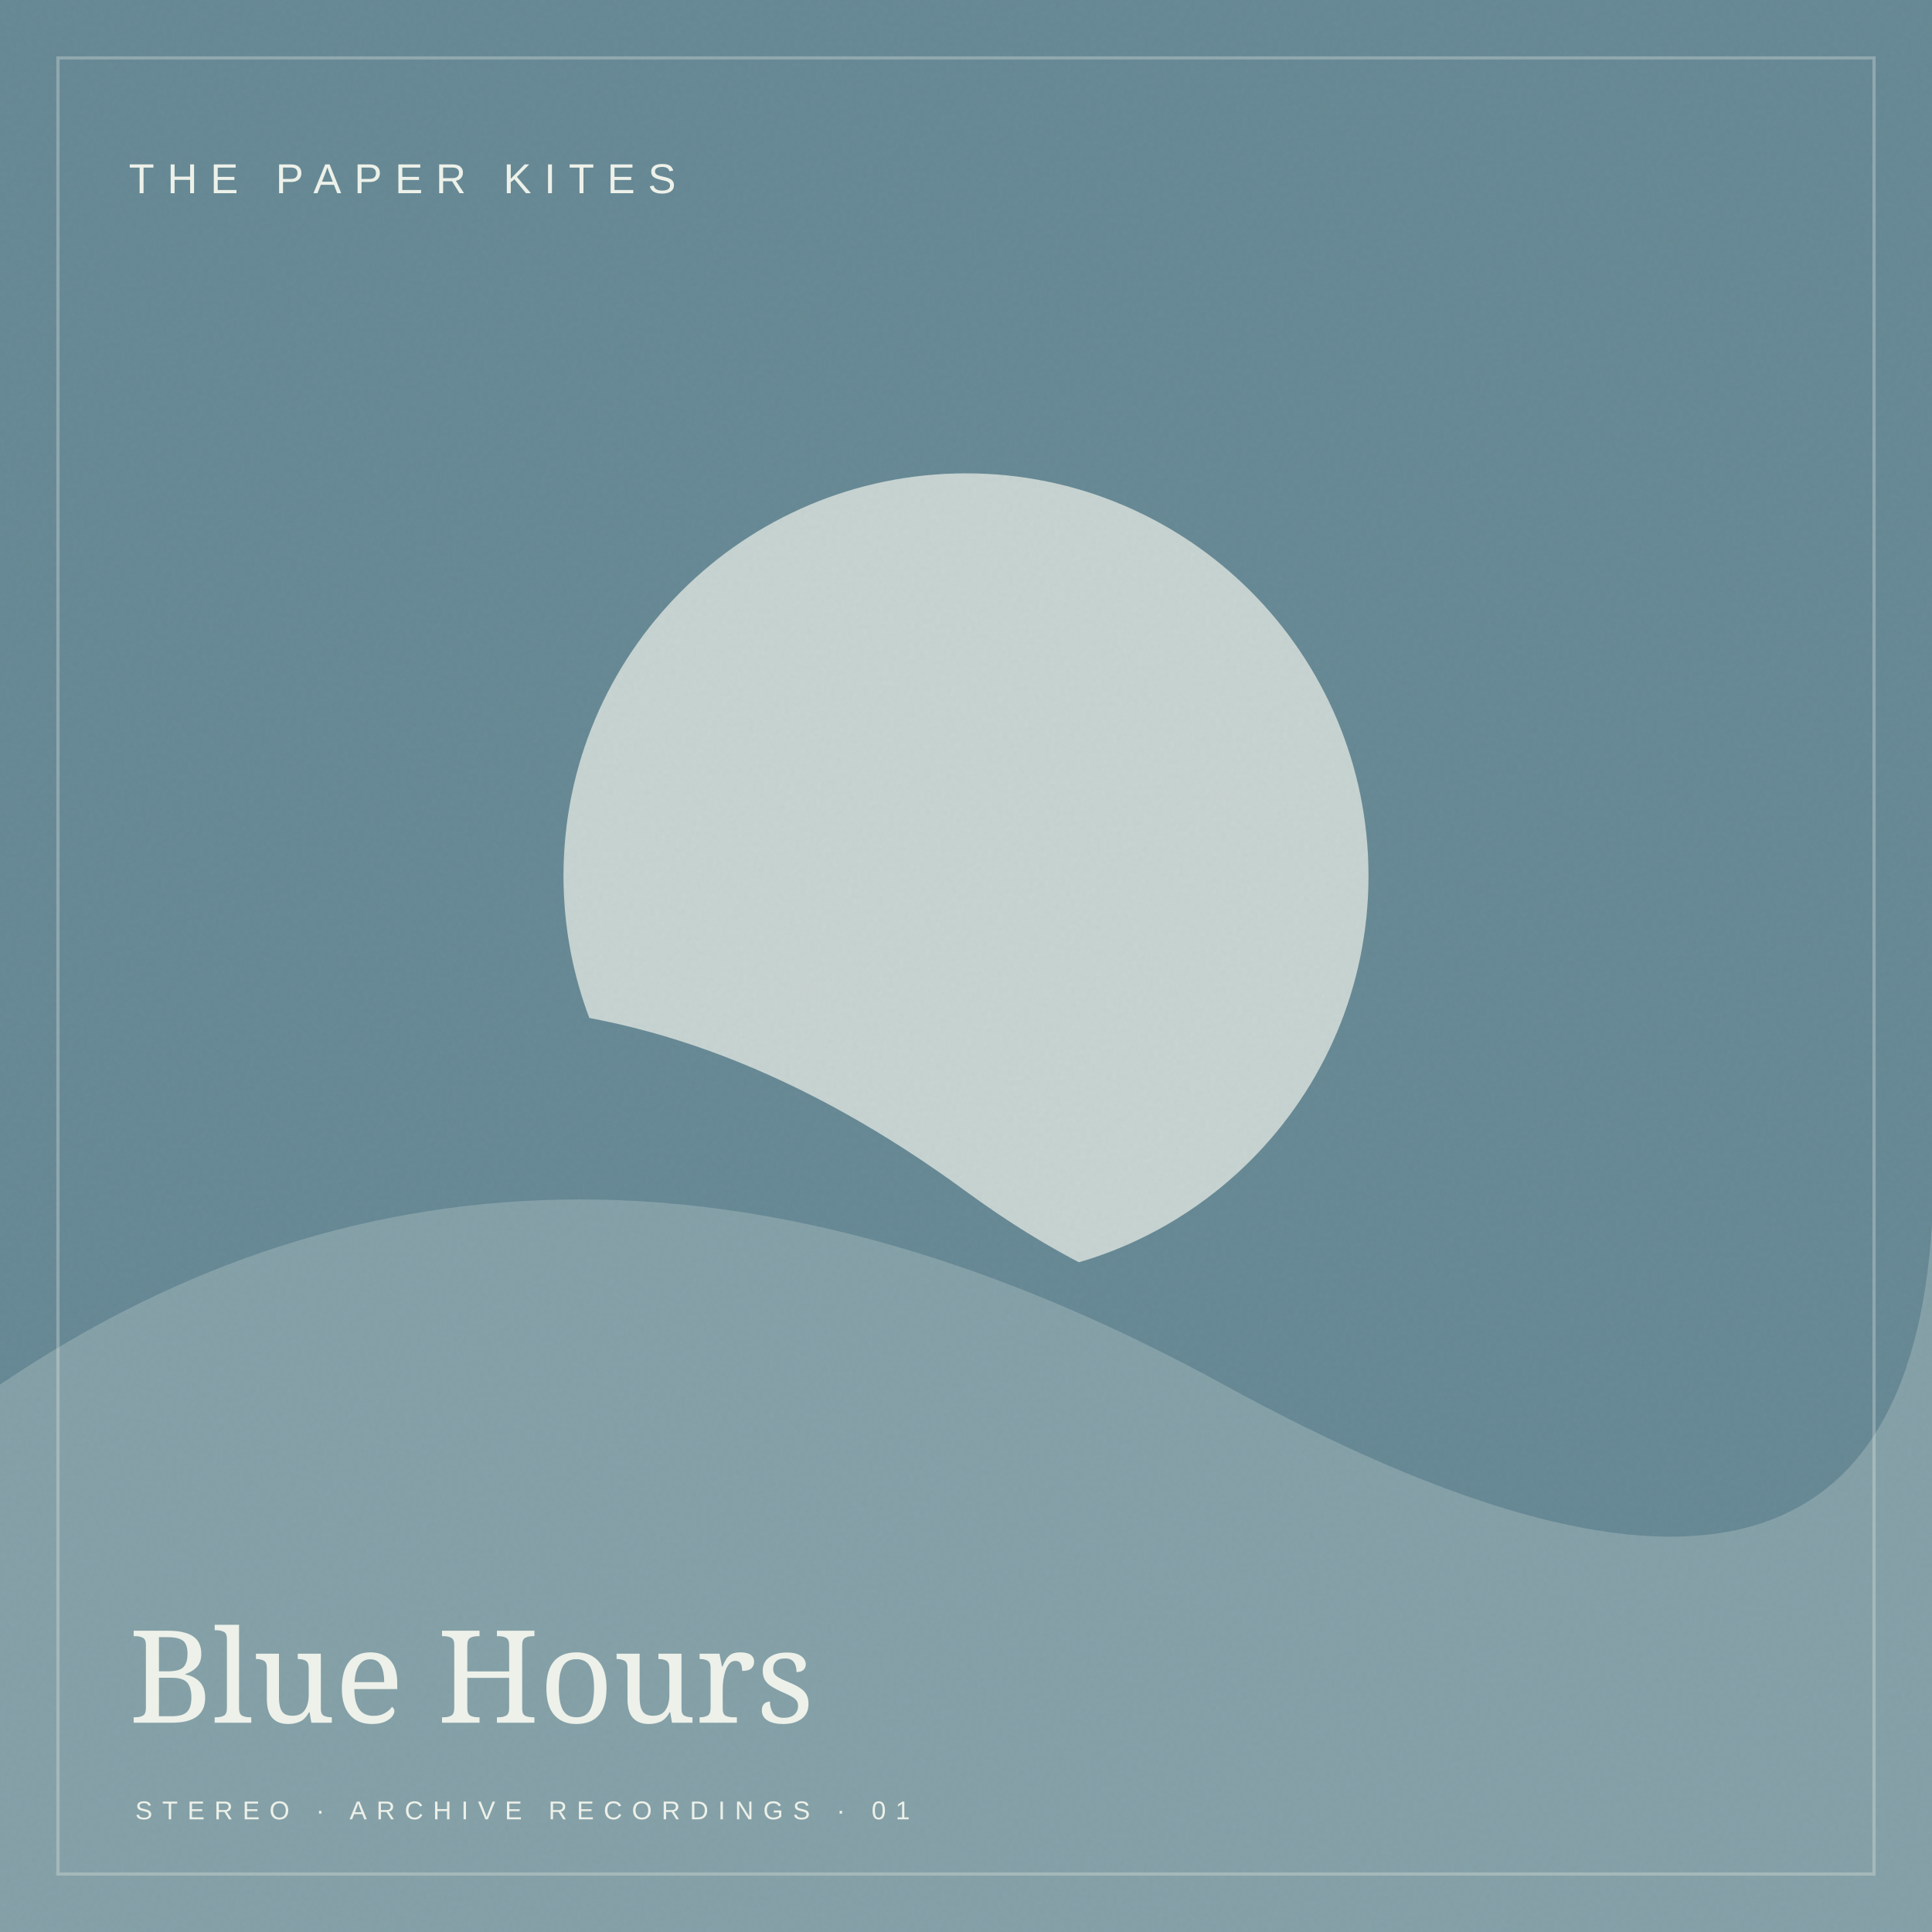
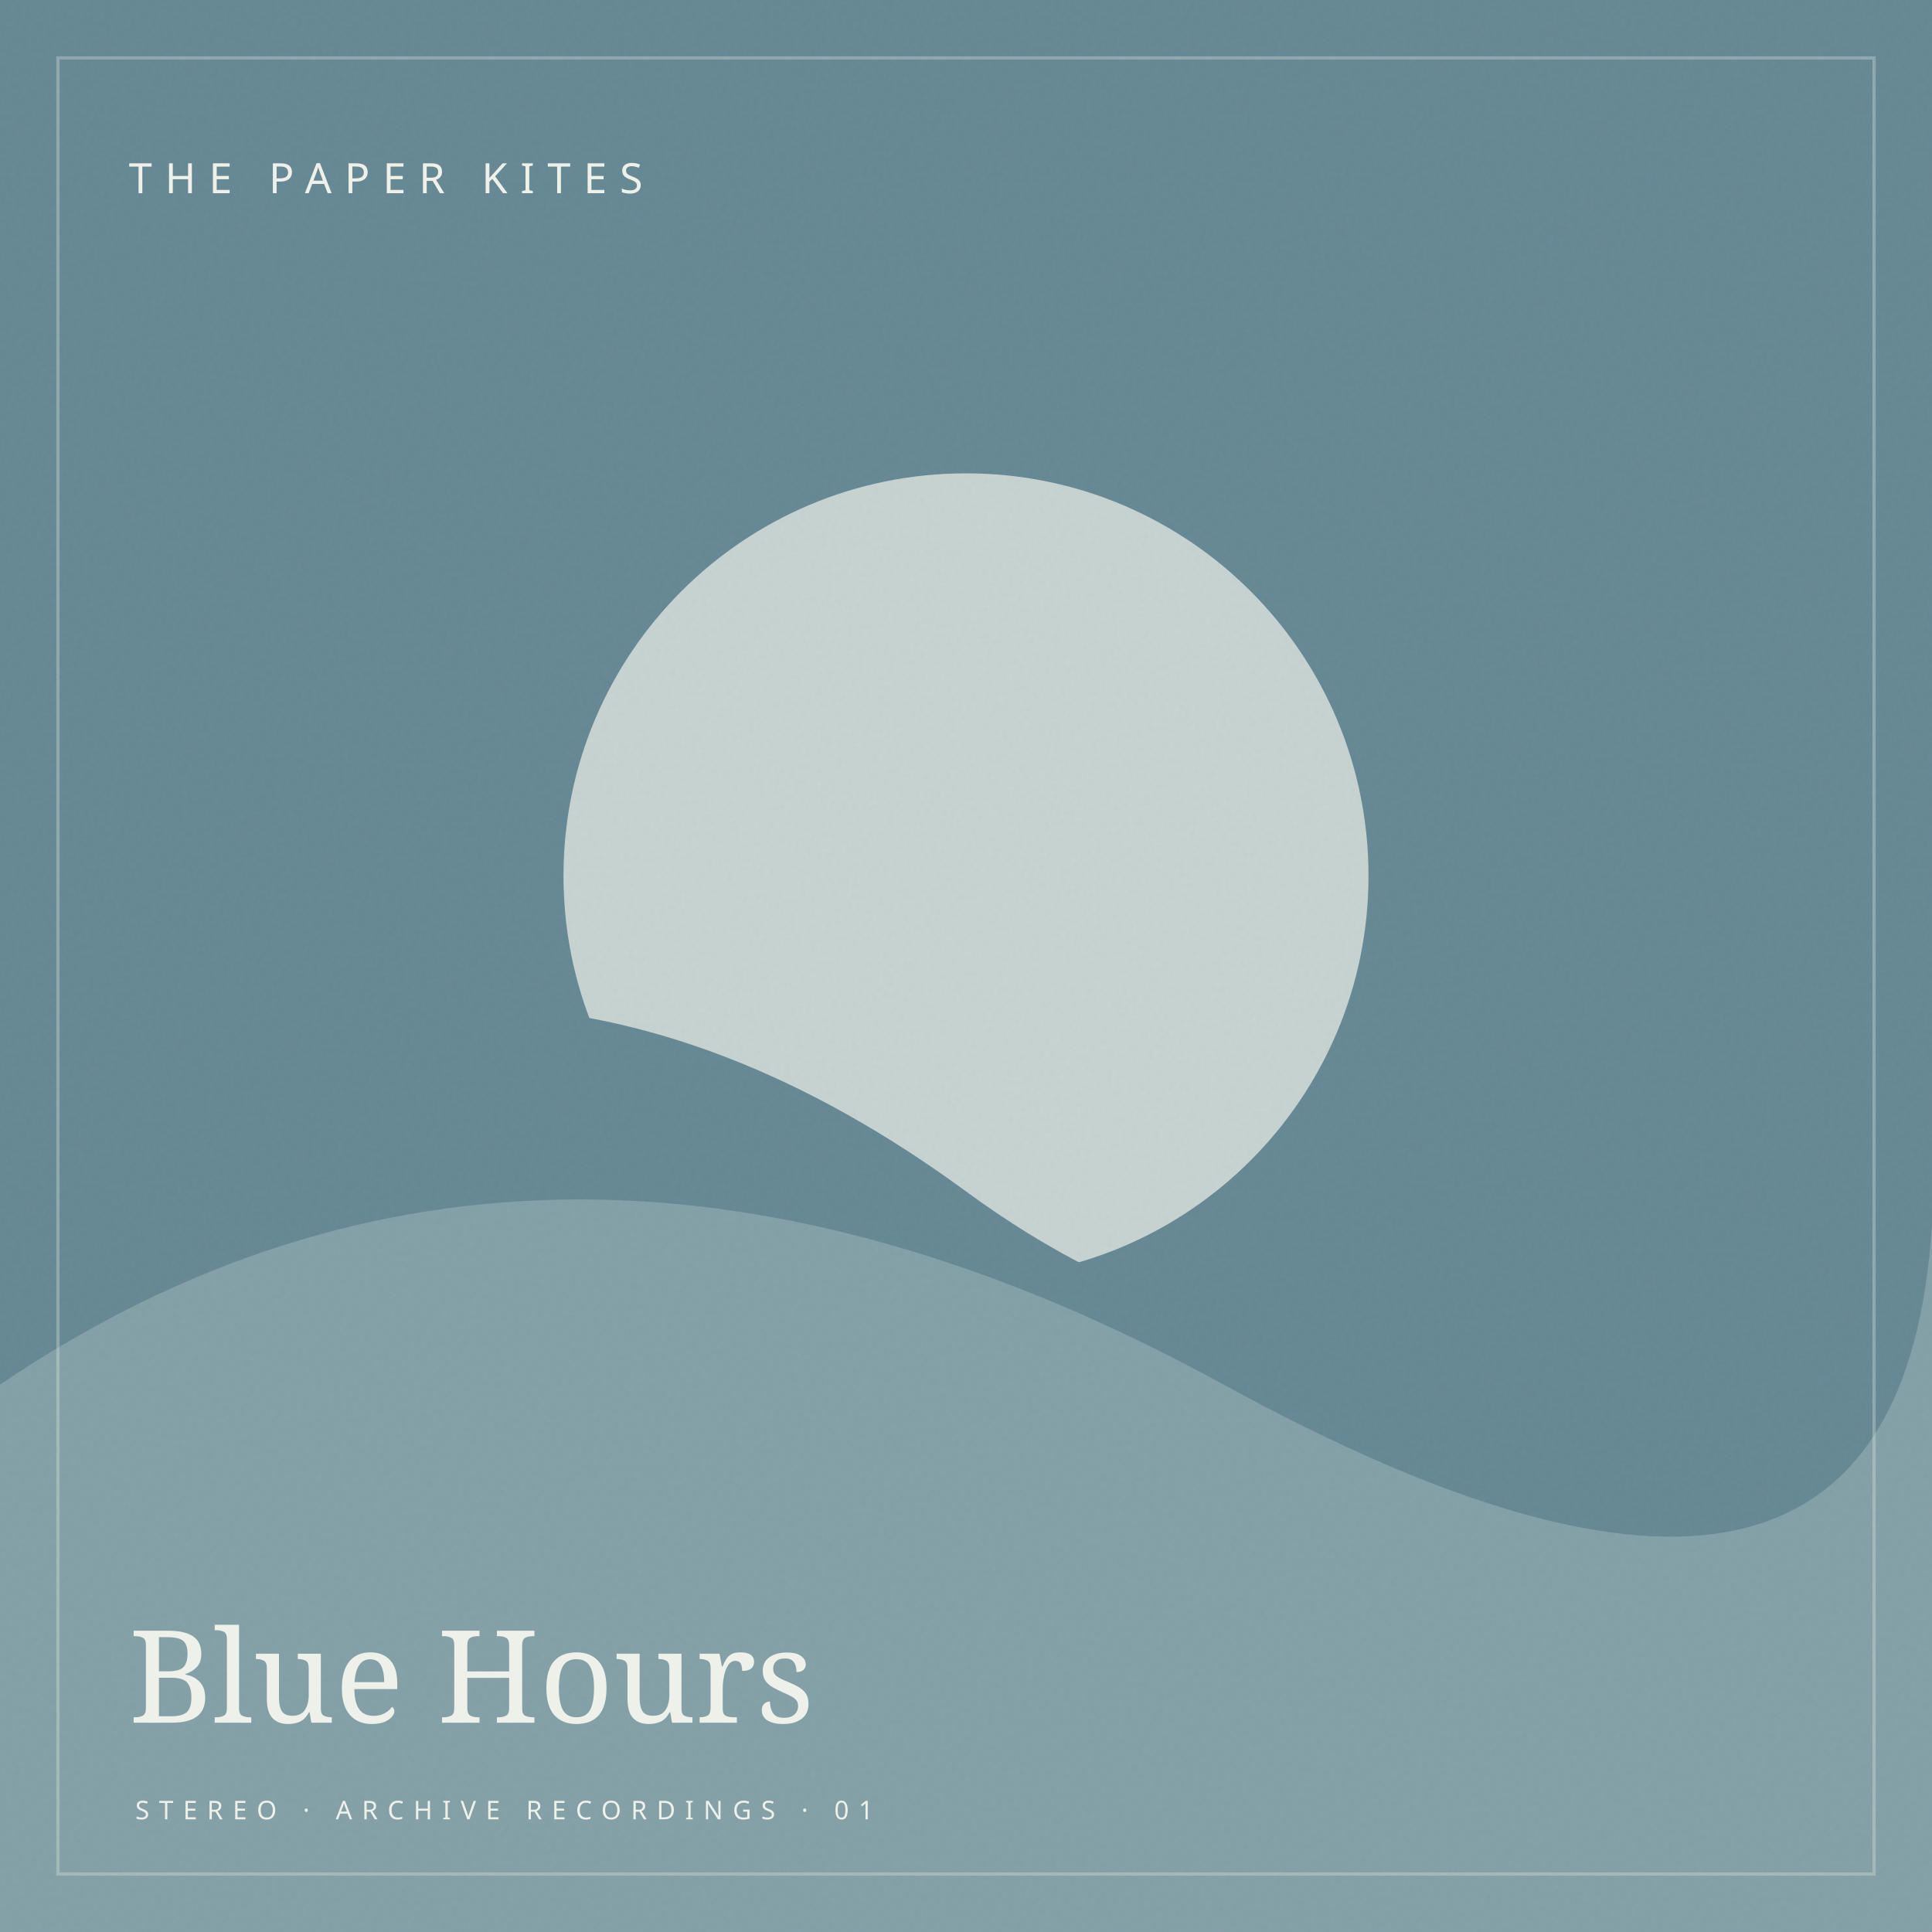
<svg xmlns="http://www.w3.org/2000/svg" width="1000" height="1000" viewBox="0 0 600 600">
  <defs>
    <filter id="grain">
      <feTurbulence type="fractalNoise" baseFrequency=".62" numOctaves="3" stitchTiles="stitch" />
      <feColorMatrix type="saturate" values="0" />
      <feComponentTransfer>
        <feFuncA type="linear" slope=".09" />
      </feComponentTransfer>
      <feBlend in="SourceGraphic" mode="multiply" />
    </filter>
  </defs>
  <rect width="600" height="600" fill="#688a96" />
  <g filter="url(#grain)">
    <rect width="600" height="600" fill="#688a96" />
    <circle cx="300" cy="272" r="125" fill="#edf1e9" opacity=".72" />
    <path d="M0 360Q150 260 300 370T600 320V600H0Z" fill="#688a96" />
    <path d="M0 430Q170 315 380 430T600 380V600H0Z" fill="#edf1e9" opacity=".23" />
  </g>
-   <text x="40" y="60" fill="#edf1e9" font-family="Arial,sans-serif" font-size="13" letter-spacing="4">THE PAPER KITES</text>
-   <text x="40" y="535" fill="#edf1e9" font-family="Georgia,serif" font-size="40">Blue Hours</text>
-   <text x="42" y="565" fill="#edf1e9" font-family="Arial,sans-serif" font-size="8" letter-spacing="3">STEREO · ARCHIVE RECORDINGS · 01</text>
+   <text x="40" y="60" fill="#edf1e9" font-family="sans-serif" font-size="13" letter-spacing="4">THE PAPER KITES</text>
+   <text x="40" y="535" fill="#edf1e9" font-family="serif" font-size="40">Blue Hours</text>
+   <text x="42" y="565" fill="#edf1e9" font-family="sans-serif" font-size="8" letter-spacing="3">STEREO · ARCHIVE RECORDINGS · 01</text>
  <rect x="18" y="18" width="564" height="564" stroke="#edf1e9" opacity=".3" fill="none" />
</svg>
